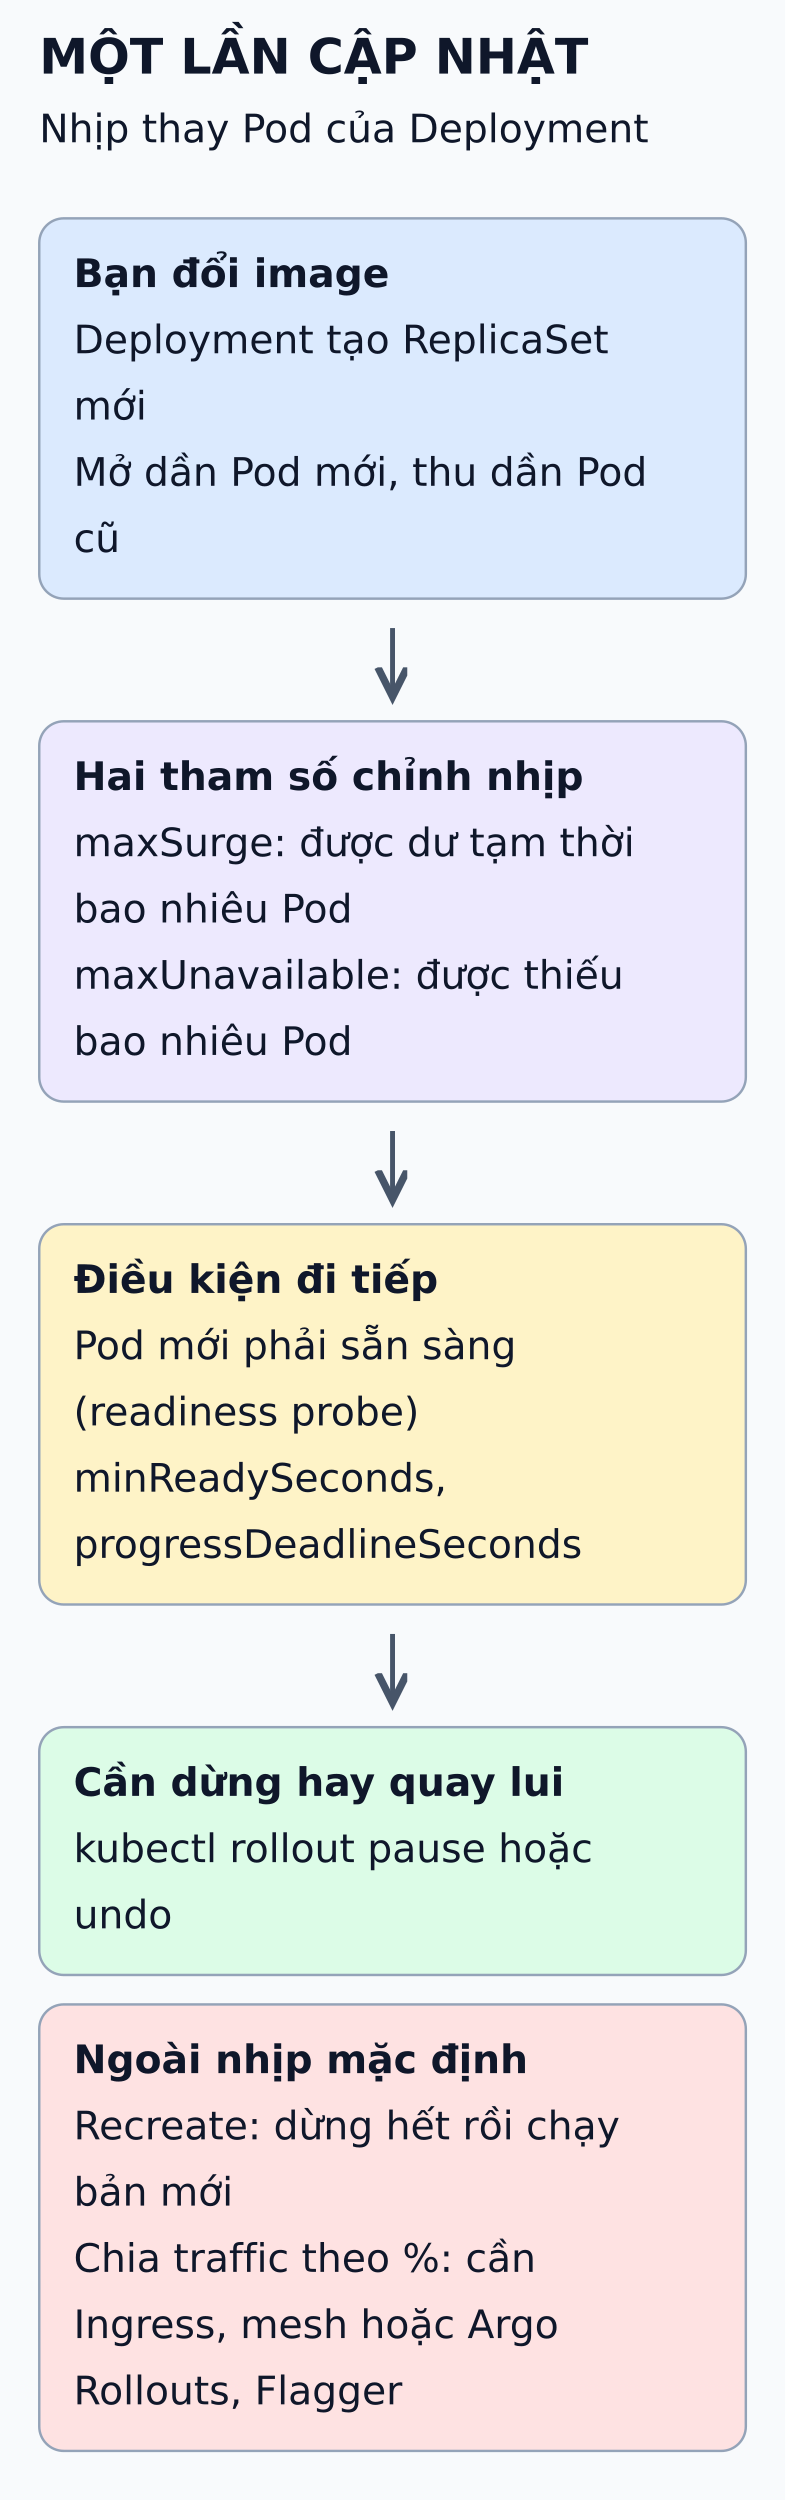
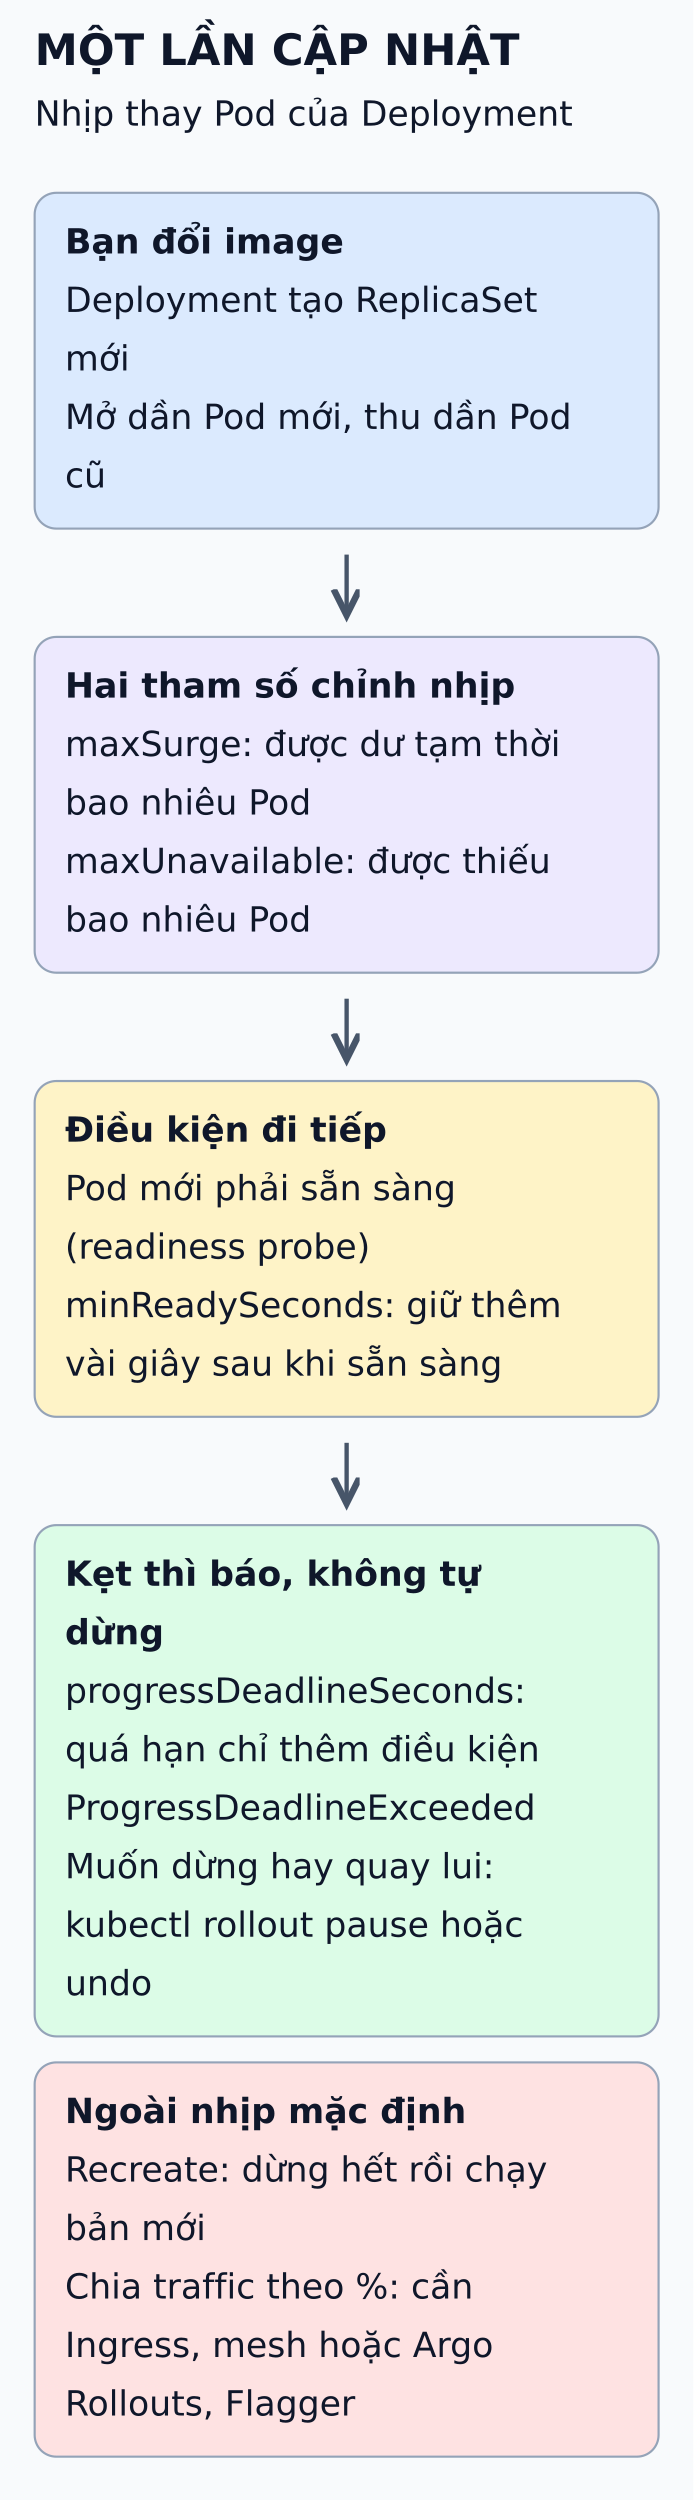
- <svg xmlns="http://www.w3.org/2000/svg" viewBox="0 0 320 1019" width="320" height="1019" role="img" aria-labelledby="title desc">
+ <svg xmlns="http://www.w3.org/2000/svg" viewBox="0 0 320 1154" width="320" height="1154" role="img" aria-labelledby="title desc">
  <defs>
    <marker id="arrow" markerWidth="8" markerHeight="8" refX="6" refY="3" orient="auto">
      <path d="M0,0 L6,3 L0,6" fill="none" stroke="#475569" stroke-width="1.5" />
    </marker>
  </defs>
-   <rect width="320" height="1019" fill="#f8fafc" />
+   <rect width="320" height="1154" fill="#f8fafc" />
  <g font-family="DejaVu Sans, Arial, sans-serif" fill="#0f172a">
    <text x="16" y="30" font-size="20" font-weight="bold">MỘT LẦN CẬP NHẬT</text>
    <text x="16" y="58" font-size="16" font-weight="normal">Nhịp thay Pod của Deployment</text>
    <rect x="16" y="89" width="288" height="155" rx="10" fill="#dbeafe" stroke="#94a3b8" />
    <text x="30" y="117" font-size="16" font-weight="bold">Bạn đổi image</text>
    <text x="30" y="144" font-size="16" font-weight="normal">Deployment tạo ReplicaSet</text>
    <text x="30" y="171" font-size="16" font-weight="normal">mới</text>
    <text x="30" y="198" font-size="16" font-weight="normal">Mở dần Pod mới, thu dần Pod</text>
    <text x="30" y="225" font-size="16" font-weight="normal">cũ</text>
    <line x1="160" y1="256" x2="160" y2="284" stroke="#475569" stroke-width="2" marker-end="url(#arrow)" />
    <rect x="16" y="294" width="288" height="155" rx="10" fill="#ede9fe" stroke="#94a3b8" />
    <text x="30" y="322" font-size="16" font-weight="bold">Hai tham số chỉnh nhịp</text>
    <text x="30" y="349" font-size="16" font-weight="normal">maxSurge: được dư tạm thời</text>
    <text x="30" y="376" font-size="16" font-weight="normal">bao nhiêu Pod</text>
    <text x="30" y="403" font-size="16" font-weight="normal">maxUnavailable: được thiếu</text>
    <text x="30" y="430" font-size="16" font-weight="normal">bao nhiêu Pod</text>
    <line x1="160" y1="461" x2="160" y2="489" stroke="#475569" stroke-width="2" marker-end="url(#arrow)" />
    <rect x="16" y="499" width="288" height="155" rx="10" fill="#fef3c7" stroke="#94a3b8" />
    <text x="30" y="527" font-size="16" font-weight="bold">Điều kiện đi tiếp</text>
    <text x="30" y="554" font-size="16" font-weight="normal">Pod mới phải sẵn sàng</text>
    <text x="30" y="581" font-size="16" font-weight="normal">(readiness probe)</text>
-     <text x="30" y="608" font-size="16" font-weight="normal">minReadySeconds,</text>
-     <text x="30" y="635" font-size="16" font-weight="normal">progressDeadlineSeconds</text>
+     <text x="30" y="608" font-size="16" font-weight="normal">minReadySeconds: giữ thêm</text>
+     <text x="30" y="635" font-size="16" font-weight="normal">vài giây sau khi sẵn sàng</text>
    <line x1="160" y1="666" x2="160" y2="694" stroke="#475569" stroke-width="2" marker-end="url(#arrow)" />
-     <rect x="16" y="704" width="288" height="101" rx="10" fill="#dcfce7" stroke="#94a3b8" />
-     <text x="30" y="732" font-size="16" font-weight="bold">Cần dừng hay quay lui</text>
-     <text x="30" y="759" font-size="16" font-weight="normal">kubectl rollout pause hoặc</text>
-     <text x="30" y="786" font-size="16" font-weight="normal">undo</text>
-     <rect x="16" y="817" width="288" height="182" rx="10" fill="#fee2e2" stroke="#94a3b8" />
-     <text x="30" y="845" font-size="16" font-weight="bold">Ngoài nhịp mặc định</text>
-     <text x="30" y="872" font-size="16" font-weight="normal">Recreate: dừng hết rồi chạy</text>
-     <text x="30" y="899" font-size="16" font-weight="normal">bản mới</text>
-     <text x="30" y="926" font-size="16" font-weight="normal">Chia traffic theo %: cần</text>
-     <text x="30" y="953" font-size="16" font-weight="normal">Ingress, mesh hoặc Argo</text>
-     <text x="30" y="980" font-size="16" font-weight="normal">Rollouts, Flagger</text>
+     <rect x="16" y="704" width="288" height="236" rx="10" fill="#dcfce7" stroke="#94a3b8" />
+     <text x="30" y="732" font-size="16" font-weight="bold">Kẹt thì báo, không tự</text>
+     <text x="30" y="759" font-size="16" font-weight="bold">dừng</text>
+     <text x="30" y="786" font-size="16" font-weight="normal">progressDeadlineSeconds:</text>
+     <text x="30" y="813" font-size="16" font-weight="normal">quá hạn chỉ thêm điều kiện</text>
+     <text x="30" y="840" font-size="16" font-weight="normal">ProgressDeadlineExceeded</text>
+     <text x="30" y="867" font-size="16" font-weight="normal">Muốn dừng hay quay lui:</text>
+     <text x="30" y="894" font-size="16" font-weight="normal">kubectl rollout pause hoặc</text>
+     <text x="30" y="921" font-size="16" font-weight="normal">undo</text>
+     <rect x="16" y="952" width="288" height="182" rx="10" fill="#fee2e2" stroke="#94a3b8" />
+     <text x="30" y="980" font-size="16" font-weight="bold">Ngoài nhịp mặc định</text>
+     <text x="30" y="1007" font-size="16" font-weight="normal">Recreate: dừng hết rồi chạy</text>
+     <text x="30" y="1034" font-size="16" font-weight="normal">bản mới</text>
+     <text x="30" y="1061" font-size="16" font-weight="normal">Chia traffic theo %: cần</text>
+     <text x="30" y="1088" font-size="16" font-weight="normal">Ingress, mesh hoặc Argo</text>
+     <text x="30" y="1115" font-size="16" font-weight="normal">Rollouts, Flagger</text>
  </g>
</svg>
